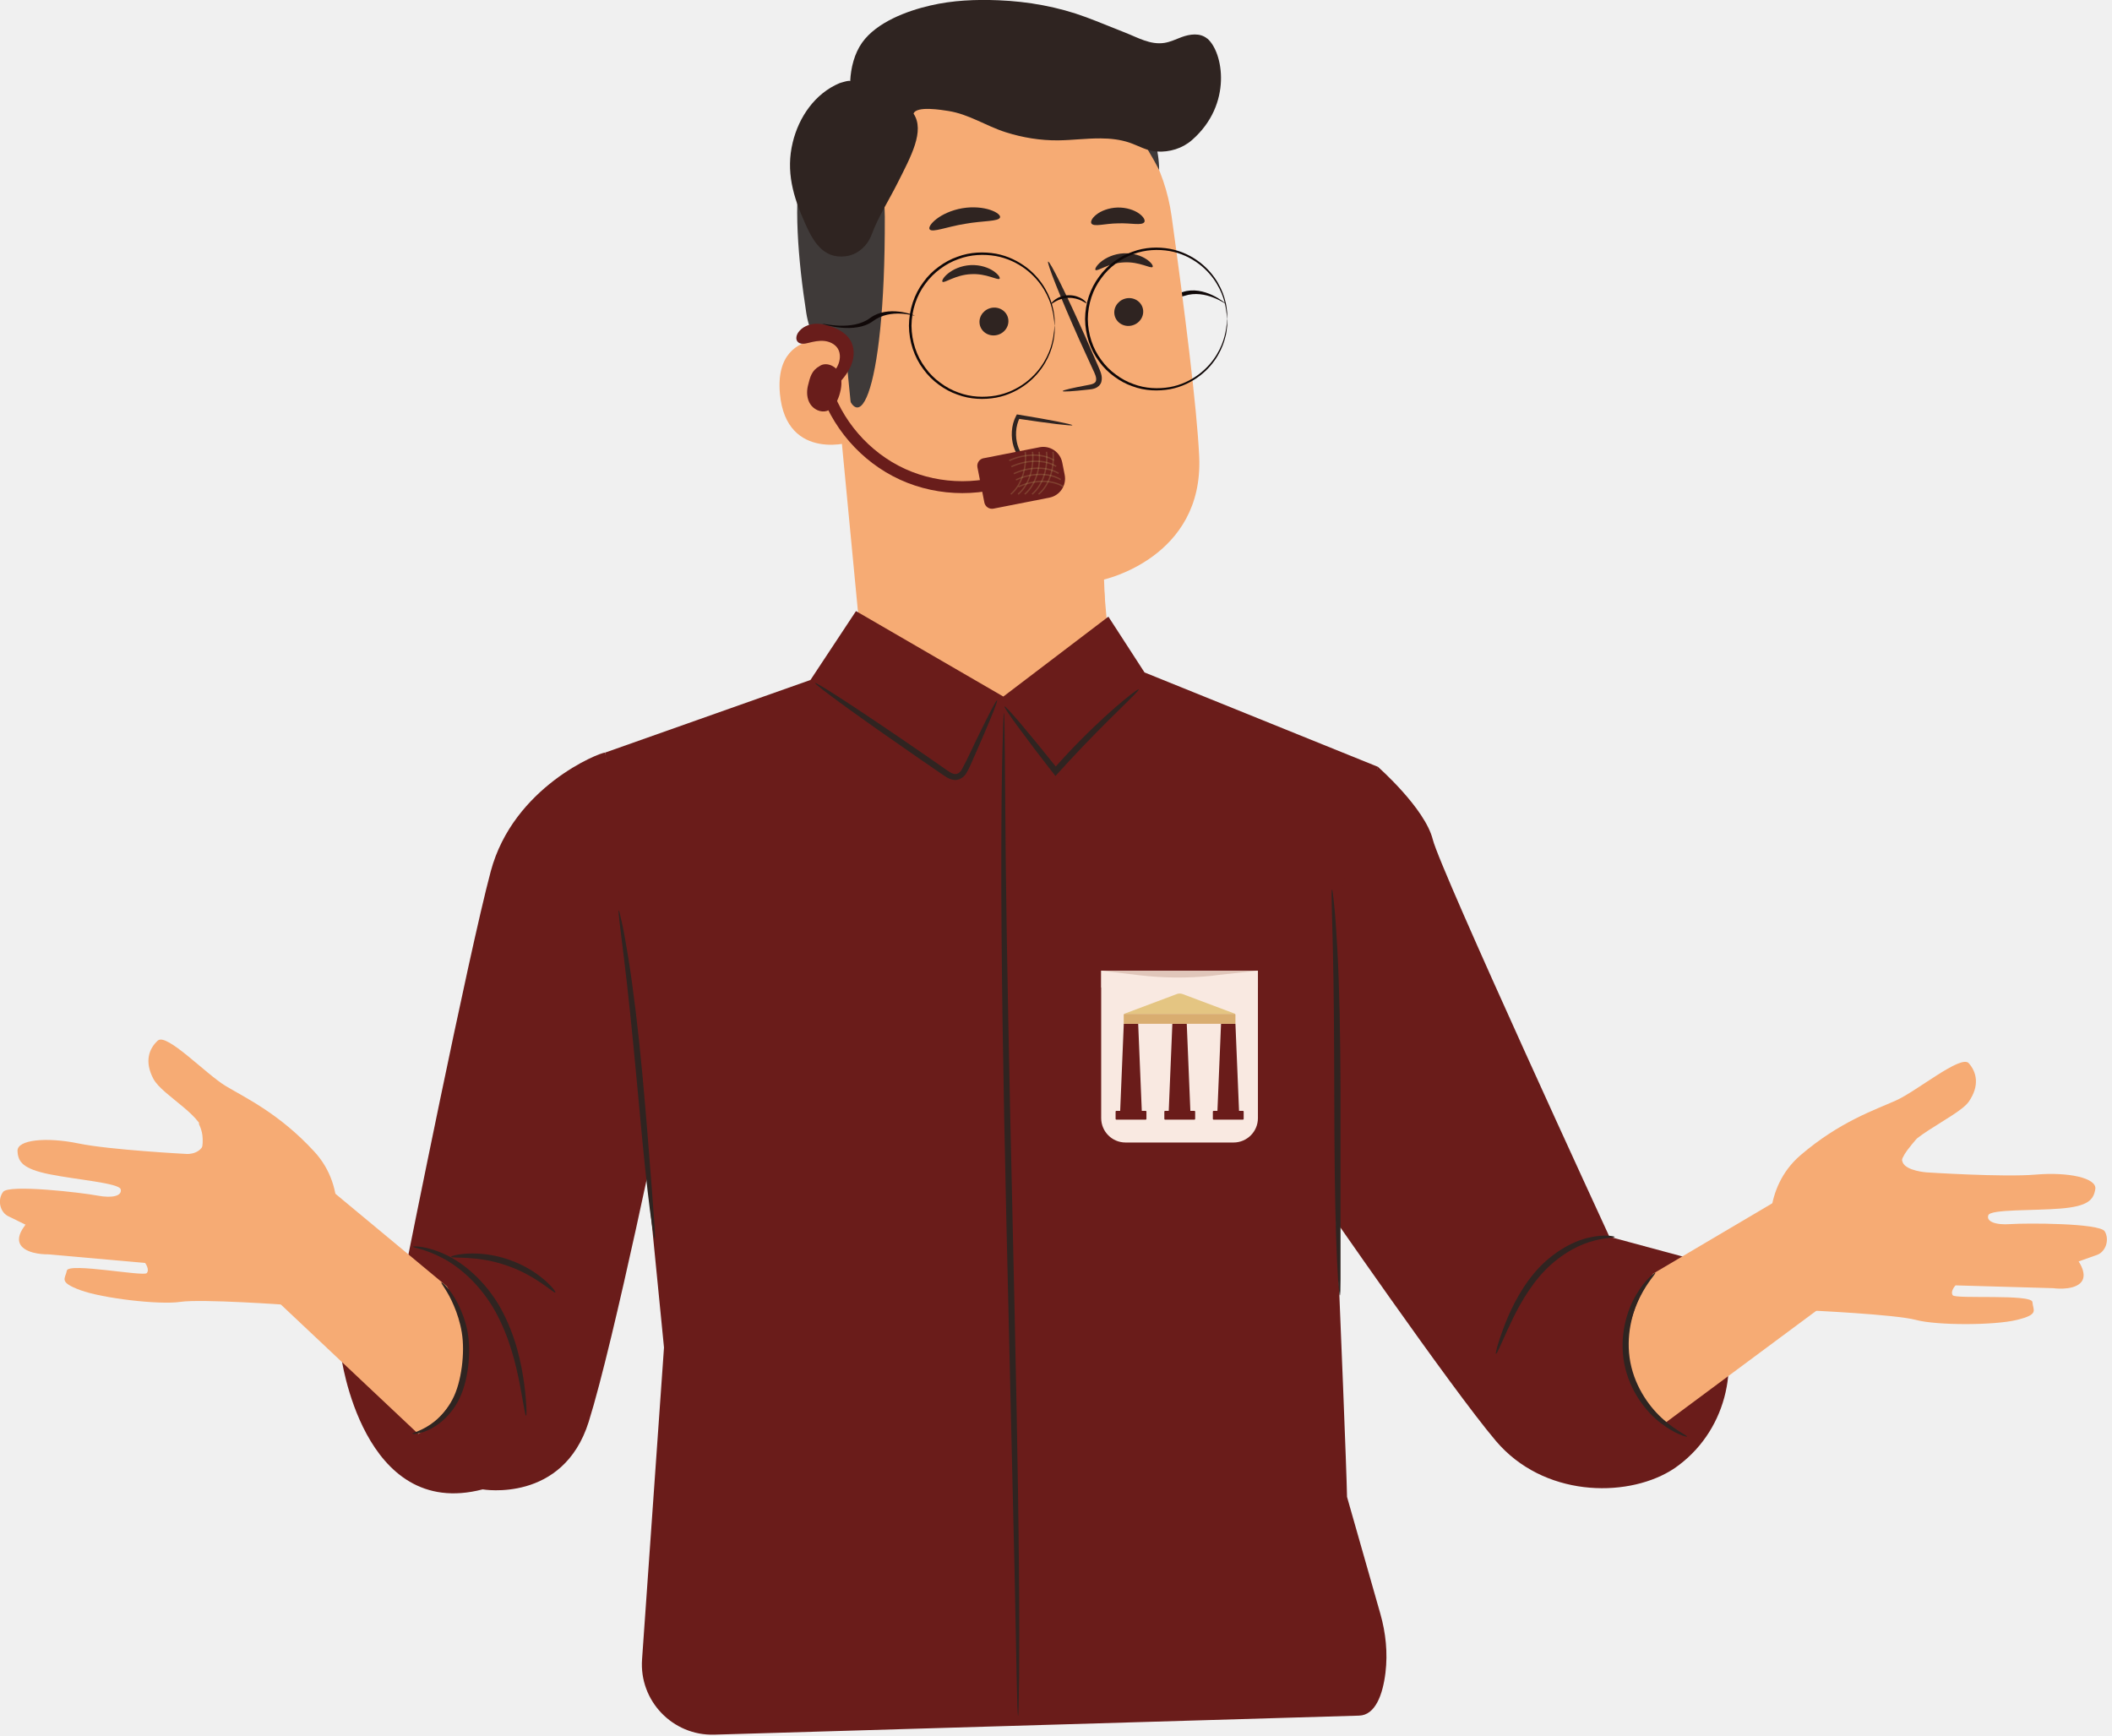
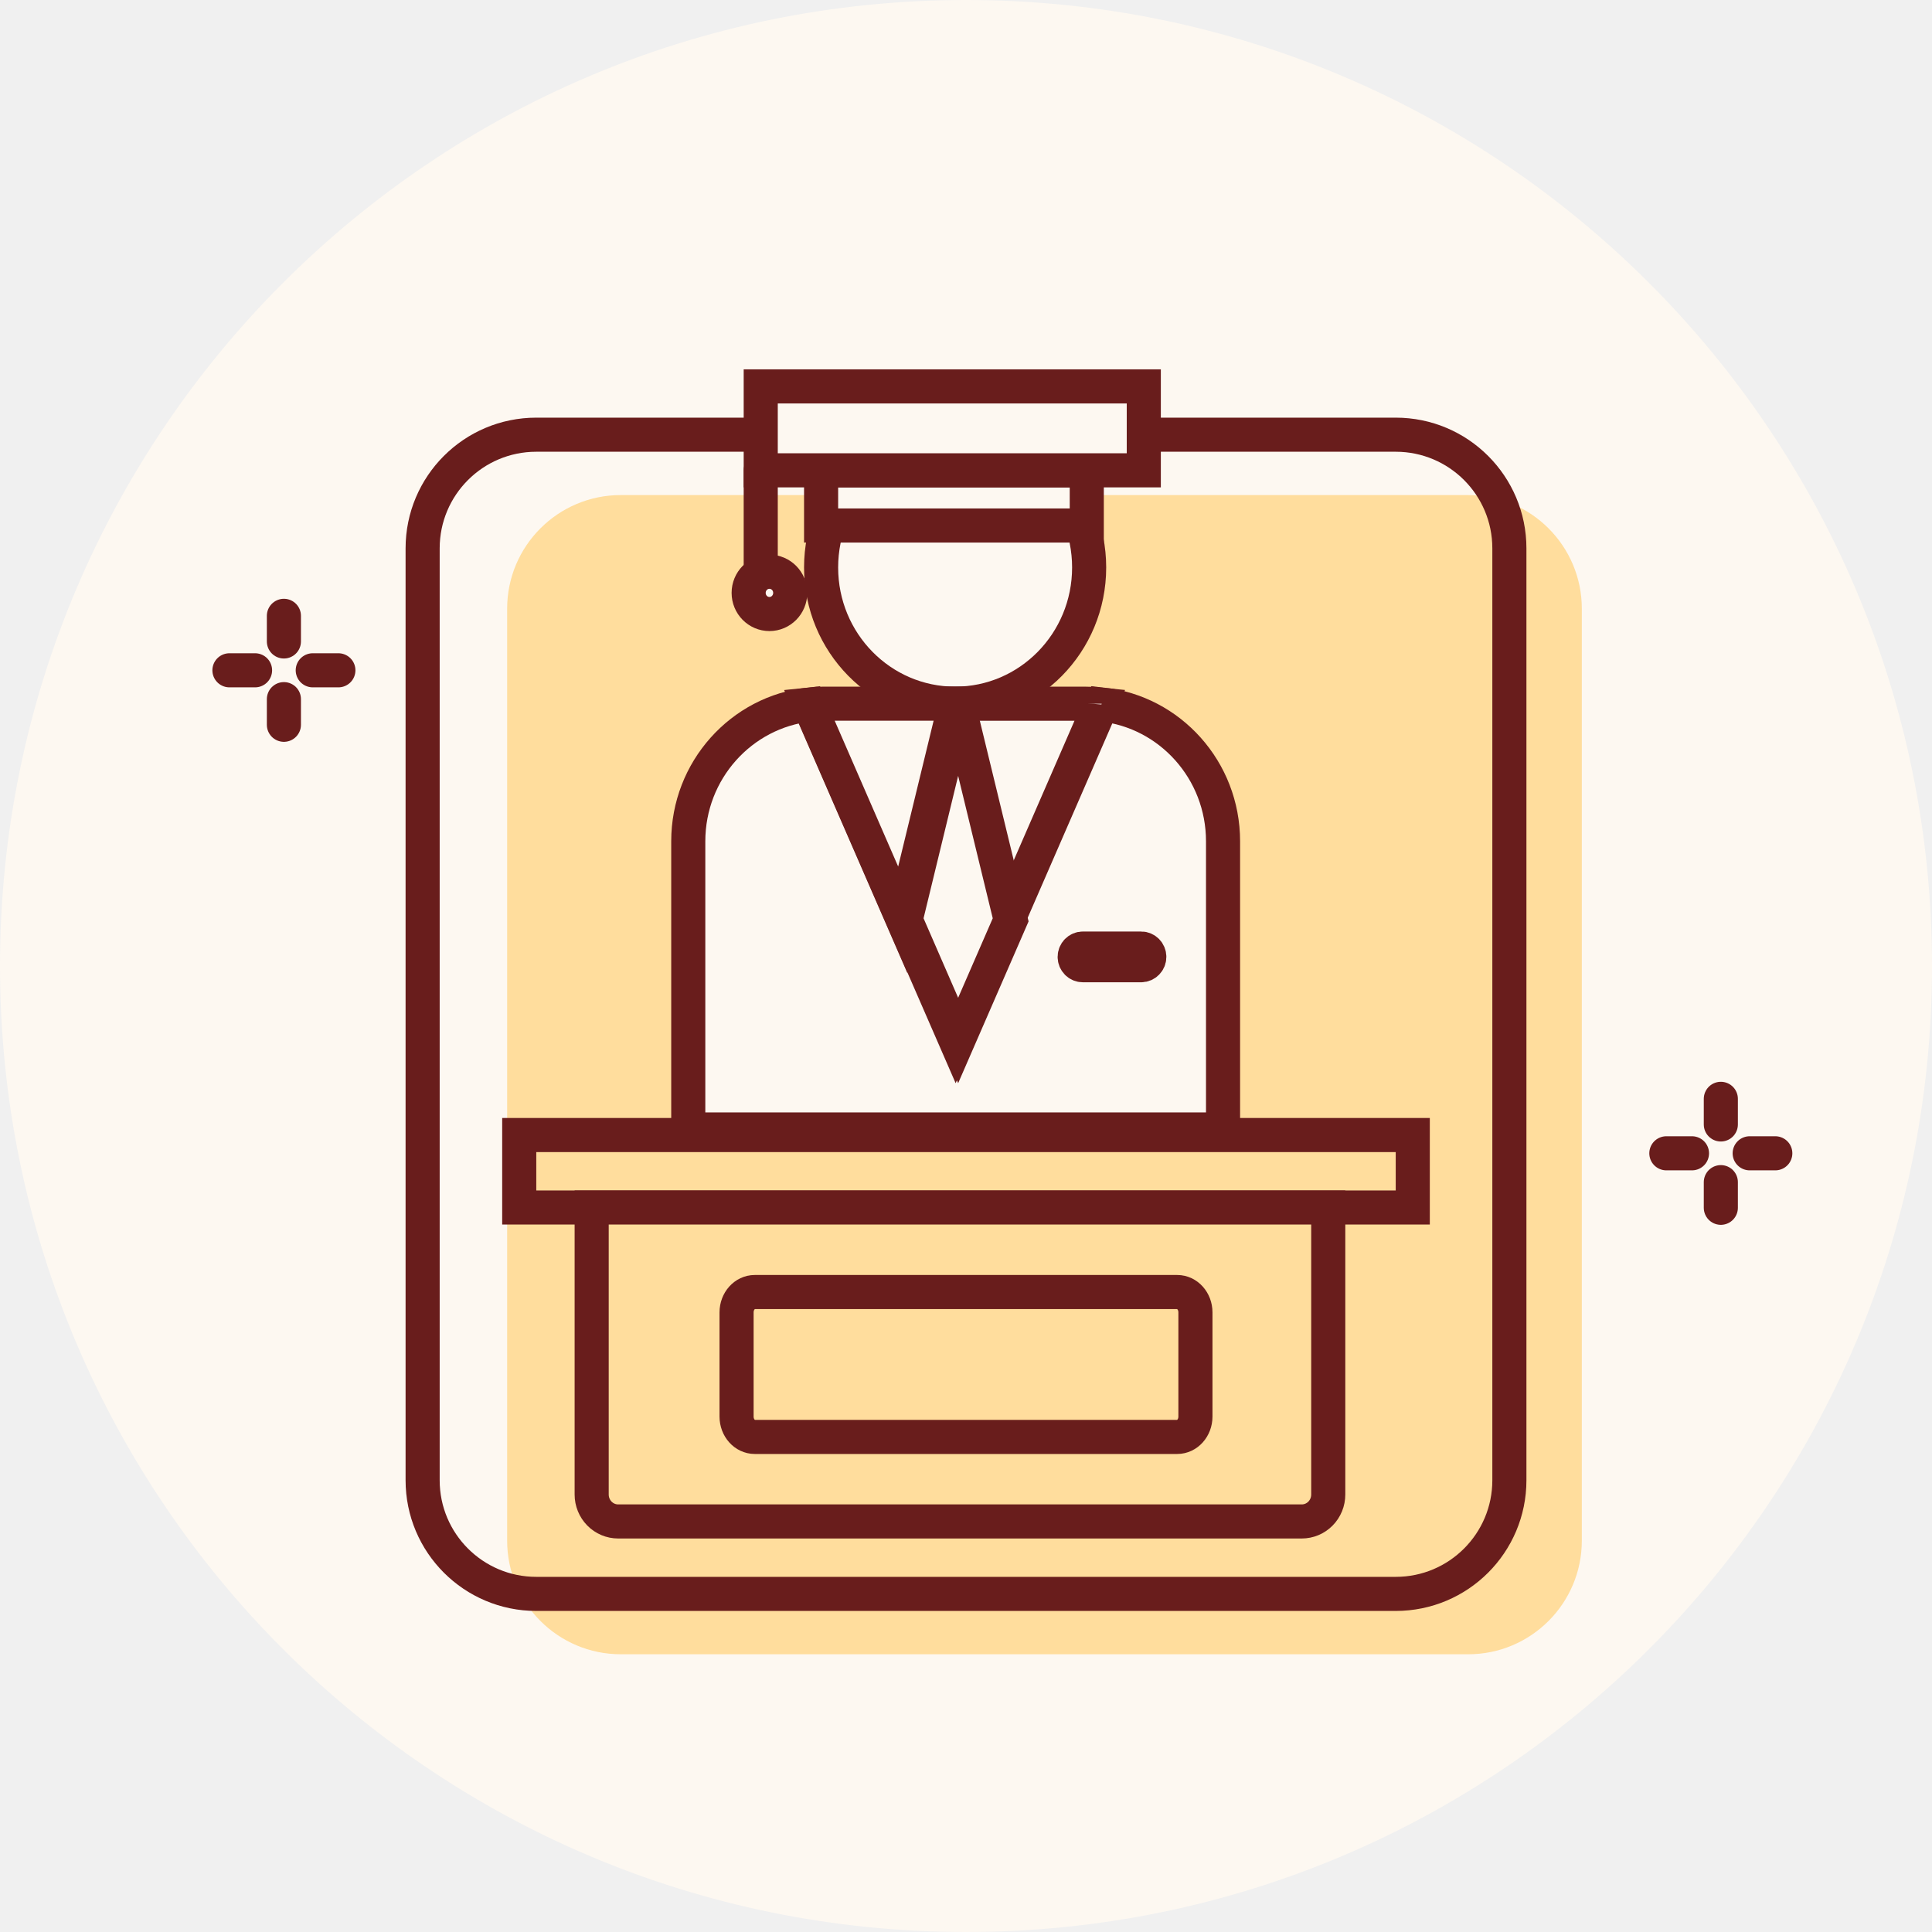
- <svg xmlns="http://www.w3.org/2000/svg" width="387" height="318" viewBox="0 0 387 318" fill="none">
-   <g clip-path="url(#clip0_548_520)">
-     <path d="M224.62 55.68C224.66 55.81 220.92 52.93 217.04 54.21C213.16 55.49 210 52.66 209.96 52.54C209.92 52.41 212.85 54.79 216.73 53.51C220.61 52.23 224.58 55.56 224.63 55.68H224.62Z" fill="#100808" />
-     <path d="M176.53 9.84L178.32 9.74C196.37 8.7 212.19 21.7 214.68 39.61C216.99 56.26 219.33 74.69 219.74 83.67C220.58 102.27 202.15 106.23 202.15 106.23L202.81 113.79C203.9 126.28 194.63 137.27 182.14 138.3C169.81 139.32 158.95 130.23 157.77 117.92L151.17 48.91C148.4 29.71 157.26 12.08 176.53 9.84Z" fill="#F6AB74" />
-     <path d="M202.3 106.19C202.3 106.19 190.47 107.59 177.53 100.46C177.53 100.46 184.03 113.51 202.48 110.77L202.3 106.19Z" fill="#F6AB74" />
-     <path d="M209.47 56.88C209.6 58.28 208.52 59.54 207.06 59.71C205.6 59.87 204.32 58.87 204.19 57.47C204.06 56.07 205.14 54.81 206.59 54.64C208.05 54.48 209.34 55.48 209.47 56.88Z" fill="#2F2421" />
-     <path d="M211.2 48.92C210.89 49.29 208.79 47.91 205.94 48.08C203.08 48.21 201.07 49.8 200.74 49.47C200.58 49.32 200.88 48.68 201.75 47.96C202.61 47.25 204.11 46.51 205.89 46.42C207.67 46.33 209.2 46.9 210.1 47.52C211.02 48.14 211.35 48.75 211.2 48.92Z" fill="#2F2421" />
-     <path d="M184.77 58.63C184.9 60.03 183.82 61.29 182.36 61.45C180.9 61.61 179.62 60.61 179.49 59.21C179.36 57.81 180.44 56.55 181.89 56.38C183.35 56.22 184.64 57.22 184.77 58.62V58.63Z" fill="#2F2421" />
-     <path d="M183.16 51.07C182.85 51.44 180.75 50.06 177.9 50.24C175.05 50.37 173.03 51.96 172.7 51.63C172.54 51.48 172.83 50.84 173.71 50.12C174.57 49.41 176.07 48.67 177.85 48.58C179.63 48.49 181.16 49.06 182.06 49.68C182.97 50.3 183.31 50.91 183.16 51.08V51.07Z" fill="#2F2421" />
-     <path d="M194.74 71.66C194.72 71.5 196.47 71.09 199.33 70.56C200.06 70.44 200.74 70.26 200.83 69.75C200.97 69.21 200.62 68.44 200.22 67.62C199.43 65.89 198.61 64.09 197.74 62.19C194.29 54.45 191.75 48.08 192.06 47.94C192.37 47.8 195.42 53.96 198.87 61.7C199.7 63.61 200.5 65.43 201.26 67.17C201.58 67.98 202.11 68.9 201.8 70.01C201.63 70.57 201.12 70.99 200.66 71.15C200.2 71.32 199.79 71.35 199.43 71.39C196.54 71.71 194.75 71.83 194.73 71.67L194.74 71.66Z" fill="#2F2421" />
-     <path d="M183.25 39.83C183.01 40.62 180.14 40.42 176.81 41.02C173.47 41.55 170.82 42.69 170.34 42.02C170.12 41.7 170.55 40.94 171.6 40.13C172.64 39.32 174.33 38.5 176.33 38.16C178.33 37.82 180.19 38.04 181.44 38.46C182.7 38.88 183.35 39.46 183.25 39.83Z" fill="#2F2421" />
-     <path d="M209.68 40.71C209.21 41.39 207.21 40.83 204.84 40.93C202.47 40.95 200.49 41.62 200 40.97C199.78 40.65 200.06 39.98 200.9 39.32C201.73 38.66 203.14 38.08 204.77 38.03C206.4 37.99 207.84 38.5 208.7 39.11C209.57 39.73 209.89 40.38 209.68 40.71Z" fill="#2F2421" />
-     <path d="M212.4 31.17C212.4 31.17 206.83 19.81 201.06 17.42C194.08 14.52 191.58 22.15 185 20.71C178.42 19.27 171.75 16.49 165.42 21.88C158.49 27.78 162.11 31.42 162.13 39.7C162.24 73.24 156.68 83.05 154.03 67.4C153.74 65.69 148.87 64.59 147.74 57.34C146.28 47.94 145.25 36.48 146.98 29.65C148.43 23.89 151.43 19.8 156.97 15.16C165.71 7.84 178.23 6.97 186.8 7.34C195.36 7.71 212.34 16.56 212.4 31.18V31.17Z" fill="#3F3A39" />
-     <path d="M155.19 66.82C154.91 63.96 152.31 61.83 149.46 62.27C146.01 62.8 142.27 64.99 142.91 72.14C144.05 84.82 156.55 81.07 156.54 80.7C156.54 80.45 155.71 72.12 155.19 66.82Z" fill="#F6AB74" />
-     <path d="M153.35 76.18C153.29 76.14 153.14 76.35 152.78 76.56C152.43 76.76 151.81 76.93 151.13 76.74C149.75 76.37 148.43 74.34 148.16 72.06C148.02 70.91 148.16 69.79 148.5 68.84C148.8 67.88 149.35 67.18 150.01 67C150.67 66.78 151.18 67.15 151.37 67.49C151.57 67.83 151.51 68.09 151.58 68.11C151.62 68.14 151.83 67.87 151.68 67.36C151.6 67.11 151.43 66.83 151.11 66.61C150.78 66.39 150.32 66.3 149.86 66.4C148.89 66.56 148.09 67.53 147.73 68.57C147.32 69.62 147.13 70.88 147.28 72.17C147.59 74.72 149.11 76.99 150.99 77.36C151.9 77.51 152.62 77.18 152.98 76.84C153.34 76.49 153.39 76.2 153.34 76.18H153.35Z" fill="#F6AB74" />
-     <path d="M221.22 7.08C219.88 5.96 218 6.25 216.49 6.81C215.46 7.2 214.45 7.69 213.36 7.86C210.8 8.26 208.48 6.88 206.18 5.98C203.78 5.04 201.4 4.04 198.98 3.14C193.89 1.25 188.41 0.27 182.98 0.05C178.79 -0.12 174.58 0.05 170.47 1.01C166.17 2 160.64 4.07 157.98 7.8C156.55 9.81 155.9 12.44 155.79 14.89C155.8 14.59 153.89 15.22 153.83 15.24C149.33 17.14 146.38 21.45 145.26 26.09C143.97 31.4 145.33 36.03 147.5 40.87C148.9 44 150.74 47.54 155.02 46.95C157.22 46.65 158.97 45.02 159.74 42.94C160.9 39.79 162.92 36.62 164.44 33.59C166.94 28.63 169.5 24 167.4 20.82C167.9 19.35 172.65 20.16 173.75 20.33C177.58 20.93 180.65 23.08 184.28 24.23C187.39 25.22 190.63 25.75 193.89 25.72C196.49 25.69 199.08 25.34 201.68 25.36C203.45 25.37 205.25 25.56 206.94 26.13C208.63 26.7 210.11 27.66 211.99 27.77C214.3 27.91 216.65 27.21 218.41 25.67C225.94 19.1 224.12 9.48 221.21 7.05L221.22 7.08Z" fill="#2F2421" />
-     <path d="M186.63 76.33C186.07 77.73 186.09 79.1 185.91 80.6C185.73 82.1 186.37 83.16 187.3 84.35C188.26 85.58 189.85 86.22 191.42 86.25C191.44 86.25 191.45 86.25 191.47 86.25C194.39 86.29 196.86 84.08 197.32 81.2L197.82 78.05C194.84 77.24 186.86 76.53 186.64 76.33H186.63Z" fill="#F6AB74" />
-     <path d="M194.45 85.34C194.43 85.28 194.08 85.36 193.43 85.45C192.79 85.54 191.85 85.65 190.75 85.47C189.65 85.3 188.39 84.72 187.48 83.56C186.57 82.44 186.09 80.79 186.19 79.1C186.24 78.17 186.49 77.28 186.87 76.52L186.48 76.72C189.34 77.15 191.83 77.49 193.62 77.71C195.41 77.92 196.48 78.01 196.5 77.92C196.51 77.83 195.46 77.58 193.7 77.23C191.93 76.88 189.45 76.45 186.6 75.98L186.33 75.94L186.2 76.18C185.74 77.04 185.47 78.04 185.41 79.07C185.3 80.94 185.84 82.77 186.92 84.04C187.98 85.31 189.46 85.92 190.66 86.03C191.88 86.15 192.85 85.94 193.48 85.76C194.12 85.58 194.45 85.4 194.43 85.36L194.45 85.34Z" fill="#2F2421" />
-     <path d="M153.77 68.3C153.12 67.02 151.34 66.26 150.17 67.09C148.72 67.9 148.45 69.05 148.05 70.66C147.77 71.8 147.84 73.07 148.48 74.06C149.12 75.04 150.4 75.65 151.52 75.3C152.71 74.93 153.38 73.68 153.77 72.5C154.21 71.13 154.42 69.58 153.77 68.3Z" fill="#691D1B" />
-     <path d="M176.35 90.36C172.43 90.36 168.5 89.54 164.92 87.9C157.77 84.63 152.18 78.17 149.98 70.62L152.08 70.01C154.11 76.96 159.24 82.9 165.83 85.92C172.41 88.93 180.27 88.93 186.85 85.92L187.76 87.91C184.18 89.54 180.26 90.36 176.34 90.36H176.35Z" fill="#691D1B" />
-     <path d="M180.243 83.97L190.477 81.957C192.4 81.578 194.267 82.831 194.646 84.754L195.092 87.021C195.47 88.944 194.217 90.811 192.294 91.189L182.05 93.205C181.275 93.357 180.523 92.853 180.371 92.078L179.105 85.641C178.952 84.866 179.457 84.115 180.232 83.962L180.243 83.97Z" fill="#691D1B" />
-     <path d="M153.53 70.41C154.58 69.32 155.55 68.1 156.07 66.66C156.58 65.23 156.58 63.55 155.77 62.27C155.07 61.15 153.87 60.45 152.65 59.97C151.58 59.55 150.44 59.26 149.29 59.34C148.14 59.43 146.99 59.93 146.31 60.86C145.94 61.37 145.74 62.12 146.14 62.6C146.59 63.15 147.46 63.01 148.15 62.83C149.1 62.59 150.07 62.38 151.04 62.48C152.01 62.58 152.99 63.04 153.51 63.86C154.1 64.81 153.97 66.08 153.47 67.08C152.97 68.08 152.14 68.88 151.33 69.65" fill="#691D1B" />
-     <path d="M110.91 137.9C109.81 137.9 94.07 144.19 89.93 159.65C85.79 175.11 74.47 231.72 74.47 231.72L62.48 248.33C62.48 248.33 66.36 278.68 88.44 272.92C88.44 272.92 103.17 275.49 107.87 260.55C112.56 245.61 121.67 201.06 121.67 201.06L110.91 137.9Z" fill="#6A1C1A" />
-     <path d="M156.85 111.98L148.51 124.6L110.91 137.9L121.67 246.93L117.65 304.07C117.11 311.67 123.25 318.08 130.87 317.87L249.04 314.38C252 314.3 253.38 310.56 253.87 306.52C254.31 302.9 253.93 299.22 252.93 295.71L246.7 273.85C247.62 287.45 243.55 192.72 243.39 189.27L252.5 140.52L209.72 123.22L203.1 113L183.85 127.64L156.85 111.98Z" fill="#6A1C1A" />
-     <path d="M252.49 140.52C252.49 140.52 261.1 148.08 262.54 153.83C263.98 159.59 294.91 226.63 294.91 226.63L310.28 230.78L314.38 239.29C319.24 249.38 316.6 261.67 307.68 268.44C307.12 268.87 306.57 269.24 306.03 269.56C297.72 274.5 282.8 274.3 274.1 264.04C265.86 254.32 241.75 219.36 241.75 219.36V176.59L252.49 140.52Z" fill="#6A1C1A" />
-     <path d="M302.9 233.4L325 220.35L335.65 233.4L333.45 239.72L304.96 260.87C304.96 260.87 299.62 256.95 298.35 249.41C297.02 241.48 302.9 233.4 302.9 233.4Z" fill="#F6AB74" />
-     <path d="M295.87 226.66C295.87 226.87 294 226.71 291.22 227.6C288.46 228.45 284.9 230.57 282.04 233.96C279.18 237.37 277.43 241.09 276.2 243.77C274.98 246.47 274.26 248.17 274.11 248.11C273.97 248.06 274.42 246.27 275.46 243.46C276.51 240.68 278.18 236.79 281.18 233.22C284.19 229.65 288.04 227.51 291.01 226.82C294 226.09 295.91 226.56 295.88 226.66H295.87Z" fill="#2F2421" />
-     <path d="M324.63 227.59C324.43 227.18 322.79 217.79 329.94 211.67C337.09 205.55 343.52 203.4 347.39 201.67C351.26 199.94 359.33 193.2 360.76 194.83C362.19 196.46 362.8 198.91 360.76 201.87C358.72 204.83 347.03 209.28 348.66 213.03C349.33 214.57 353.01 214.83 353.01 214.83C353.01 214.83 367.1 215.75 373.02 215.24C378.94 214.73 384.25 215.85 383.94 217.89C383.63 219.93 382.51 221.05 377.61 221.46C372.71 221.87 364.75 221.56 364.34 222.68C363.93 223.8 365.56 224.52 368.42 224.31C371.28 224.11 384.75 224.11 385.67 225.64C386.59 227.17 385.87 229.52 384.04 230.03L380.88 231.15C380.88 231.15 382.72 233.7 381.19 235.13C379.66 236.56 376.19 236.05 376.19 236.05L358.33 235.54C358.33 235.54 357.31 236.62 357.82 237.35C358.33 238.09 372.31 237.07 372.42 238.6C372.52 240.13 373.75 240.85 369.56 241.87C365.38 242.89 354.86 242.89 351.08 241.87C347.3 240.85 331.48 240.13 331.48 240.13L324.64 227.57L324.63 227.59Z" fill="#F6AB74" />
-     <path d="M81.9 235.73L61.24 218.57L49.37 231.91L50.82 238.44L76.65 262.77C76.65 262.77 82.24 260.07 84.77 252.86C87.34 245.54 81.9 235.73 81.9 235.73Z" fill="#F6AB74" />
-     <path d="M60.99 227.43C61.24 227.05 63.96 217.91 57.57 211C51.19 204.08 45.05 201.21 41.4 199.03C37.75 196.85 30.53 189.22 28.92 190.68C27.31 192.14 26.42 194.5 28.1 197.68C29.78 200.86 37.82 204.58 37.53 208.66C37.32 211.61 34.29 211.46 34.29 211.46C34.29 211.46 20.19 210.73 14.37 209.53C8.55 208.33 3.15 208.83 3.21 210.89C3.28 212.95 4.26 214.2 9.08 215.18C13.9 216.16 21.84 216.78 22.12 217.94C22.39 219.1 20.69 219.62 17.87 219.09C15.06 218.55 1.67 216.98 0.58 218.4C-0.51 219.81 -0.07 222.23 1.69 222.95L4.7 224.43C4.7 224.43 2.58 226.75 3.93 228.35C5.28 229.95 8.79 229.85 8.79 229.85L26.59 231.43C26.59 231.43 27.48 232.62 26.89 233.29C26.3 233.96 12.53 231.32 12.25 232.83C11.97 234.34 10.67 234.91 14.71 236.41C18.75 237.91 29.19 239.14 33.06 238.56C36.93 237.99 52.73 239.12 52.73 239.12L60.99 227.45V227.43Z" fill="#F6AB74" />
-     <path d="M208.65 126.34C208.76 126.46 207.29 127.89 204.94 130.2C202.59 132.51 199.36 135.72 195.95 139.41C195.23 140.2 194.53 140.96 193.85 141.7L193.4 142.2L192.99 141.68C190.34 138.29 188.06 135.27 186.46 133.08C184.86 130.89 183.95 129.53 184.06 129.44C184.17 129.35 185.28 130.56 187.04 132.62C188.79 134.69 191.19 137.62 193.87 140.98L193.01 140.95C193.69 140.2 194.39 139.42 195.11 138.63C198.55 134.92 201.89 131.77 204.39 129.6C206.9 127.43 208.55 126.21 208.65 126.33V126.34Z" fill="#2F2421" />
-     <path d="M113.36 166.81C113.44 166.8 113.65 167.62 113.97 169.12C114.3 170.62 114.69 172.8 115.13 175.51C116 180.92 116.93 188.45 117.7 196.77C118.47 205.1 119.03 212.64 119.46 218.1C119.64 220.63 119.8 222.79 119.93 224.57C120.03 226.1 120.04 226.95 119.96 226.96C119.88 226.96 119.72 226.14 119.49 224.62C119.26 223.1 118.97 220.9 118.66 218.18C118.03 212.74 117.34 205.2 116.57 196.88C115.8 188.57 115.01 181.05 114.34 175.63C114.03 173.11 113.76 170.97 113.55 169.2C113.37 167.68 113.3 166.83 113.38 166.82L113.36 166.81Z" fill="#2F2421" />
-     <path d="M244.08 163.01C244.16 163.01 244.3 164.04 244.48 165.91C244.67 167.79 244.87 170.51 245.05 173.87C245.42 180.6 245.62 189.9 245.64 200.18C245.64 210.33 245.64 219.52 245.64 226.48C245.64 229.67 245.64 232.34 245.64 234.45C245.64 236.33 245.59 237.37 245.51 237.38C245.43 237.38 245.32 236.35 245.19 234.47C245.06 232.59 244.93 229.87 244.82 226.5C244.59 219.77 244.51 210.46 244.49 200.19C244.47 189.92 244.4 180.63 244.23 173.91C244.15 170.72 244.08 168.05 244.03 165.95C243.98 164.07 243.99 163.02 244.07 163.02L244.08 163.01Z" fill="#2F2421" />
-     <path d="M96.39 259.42C96.22 259.44 95.92 257.2 95.24 253.63C94.54 250.09 93.42 245.15 90.78 240.35C88.13 235.56 84.28 232.19 81.12 230.55C77.95 228.86 75.65 228.65 75.69 228.44C75.69 228.37 76.27 228.36 77.3 228.51C78.32 228.66 79.79 229.05 81.48 229.83C84.87 231.35 89.02 234.8 91.78 239.8C94.52 244.8 95.54 249.89 96.04 253.5C96.52 257.14 96.54 259.41 96.4 259.42H96.39Z" fill="#2F2421" />
-     <path d="M101.76 236.84C101.53 237.11 98.19 233.68 92.79 231.88C87.41 229.99 82.68 230.66 82.66 230.31C82.54 230.05 87.46 228.82 93.16 230.8C98.88 232.72 102.02 236.71 101.76 236.83V236.84Z" fill="#2F2421" />
-     <path d="M186.54 314.48C186.54 314.48 186.46 313.84 186.42 312.61C186.39 311.28 186.35 309.5 186.29 307.25C186.2 302.49 186.06 295.79 185.9 287.56C185.51 270.83 184.97 247.91 184.38 222.58C183.8 197.2 183.45 174.21 183.48 157.57C183.48 149.25 183.56 142.52 183.67 137.87C183.74 135.63 183.79 133.84 183.83 132.51C183.88 131.29 183.92 130.64 183.96 130.64C184 130.64 184.03 131.28 184.06 132.51C184.07 133.84 184.09 135.62 184.12 137.87C184.16 142.63 184.22 149.33 184.29 157.57C184.47 174.2 184.94 197.18 185.52 222.56C186.1 247.93 186.58 270.91 186.71 287.55C186.79 295.87 186.78 302.6 186.74 307.25C186.7 309.5 186.67 311.28 186.65 312.61C186.62 313.83 186.58 314.48 186.54 314.48Z" fill="#2F2421" />
-     <path d="M80.89 235.02C80.98 234.9 82.52 236.15 83.91 238.91C84.6 240.28 85.28 242 85.67 244.01C86.05 246.04 86.06 248.3 85.76 250.63C85.44 252.95 84.85 255.16 83.82 256.98C82.8 258.79 81.47 260.15 80.2 261.05C77.61 262.87 75.54 262.83 75.56 262.72C75.5 262.52 77.43 262.26 79.71 260.4C80.83 259.48 82 258.16 82.89 256.47C83.78 254.79 84.32 252.69 84.62 250.47C84.91 248.25 84.93 246.08 84.62 244.19C84.31 242.28 83.74 240.6 83.16 239.25C82.01 236.51 80.75 235.13 80.87 235.02H80.89Z" fill="#2F2421" />
-     <path d="M309.1 263.24C309.07 263.31 308.57 263.19 307.72 262.83C306.87 262.47 305.68 261.82 304.36 260.81C301.73 258.82 298.62 254.99 297.63 249.89C296.66 244.78 298.12 240.07 299.82 237.25C300.67 235.81 301.53 234.77 302.19 234.12C302.85 233.47 303.27 233.17 303.32 233.22C303.47 233.36 301.98 234.77 300.53 237.63C299.08 240.44 297.84 244.9 298.75 249.67C299.68 254.44 302.49 258.12 304.88 260.18C307.29 262.29 309.2 263.05 309.11 263.24H309.1Z" fill="#2F2421" />
-     <path d="M351.51 208.13C351.64 208.26 350.68 209.19 349.46 210.81C348.86 211.63 348.29 212.66 348.05 213.95C347.78 215.24 347.8 216.75 347.58 218.39C347.14 221.79 345.06 224.33 343.32 225.58C341.54 226.86 340.16 227.06 340.13 226.94C340.06 226.76 341.29 226.29 342.81 224.95C344.3 223.62 346.06 221.28 346.45 218.23C346.66 216.71 346.67 215.14 347.02 213.72C347.35 212.28 348.11 211.11 348.83 210.31C350.31 208.72 351.43 208.05 351.51 208.14V208.13Z" fill="#F6AB74" />
-     <path d="M29.34 225.7C29.34 226.01 23.77 226.3 16.91 225.97C10.04 225.65 4.53 224.83 4.56 224.52C4.59 224.2 10.13 224.51 16.96 224.83C23.79 225.16 29.33 225.38 29.34 225.7Z" fill="#F6AB74" />
-     <path d="M41.99 224.76C41.96 224.88 40.66 224.66 39.09 223.33C37.55 222.05 35.83 219.44 35.95 216.2C36.02 214.61 36.44 213.22 36.72 211.99C37.02 210.76 37.18 209.67 37.14 208.74C37.1 206.87 36.3 205.91 36.45 205.8C36.52 205.67 37.67 206.57 37.95 208.67C38.1 209.69 38.01 210.93 37.75 212.21C37.51 213.49 37.15 214.85 37.09 216.25C36.98 219.05 38.38 221.44 39.65 222.75C40.94 224.11 42.07 224.59 41.99 224.77V224.76Z" fill="#F6AB74" />
-     <path d="M354.69 228.7C354.72 228.39 360.65 228.62 367.94 229.23C375.23 229.84 381.12 230.58 381.09 230.9C381.06 231.21 375.13 230.98 367.84 230.37C360.55 229.76 354.66 229.02 354.69 228.7Z" fill="#F6AB74" />
-     <path d="M182.7 128.36C182.84 128.43 181.87 130.89 180.18 134.83C179.74 135.84 179.27 136.91 178.78 138.04C178.22 139.21 177.85 140.39 177.02 141.76C176.62 142.42 175.67 143.1 174.67 142.9C173.72 142.73 173.08 142.17 172.46 141.77C171.18 140.9 169.87 139.99 168.53 139.07C163.15 135.36 158.31 131.95 154.84 129.43C151.37 126.91 149.27 125.29 149.36 125.16C149.45 125.03 151.71 126.42 155.3 128.76C158.88 131.11 163.79 134.41 169.17 138.12C170.51 139.05 171.82 139.96 173.09 140.84C173.73 141.29 174.31 141.73 174.85 141.82C175.36 141.92 175.81 141.65 176.17 141.14C177.44 138.83 178.49 136.35 179.44 134.48C181.32 130.63 182.55 128.28 182.69 128.34L182.7 128.36Z" fill="#2F2421" />
-     <path d="M193.26 59.72C193.19 59.72 193.26 58.54 192.76 56.51C192.25 54.52 190.93 51.6 187.93 49.33C186.45 48.22 184.58 47.29 182.43 46.91C180.29 46.55 177.88 46.62 175.59 47.49C174.44 47.89 173.32 48.5 172.3 49.26C171.27 50.01 170.33 50.94 169.55 52.02C167.95 54.15 167.05 56.88 167.02 59.7C167.05 62.52 167.95 65.26 169.55 67.38C170.32 68.46 171.26 69.39 172.3 70.14C173.32 70.91 174.44 71.51 175.59 71.92C177.88 72.79 180.29 72.86 182.43 72.5C184.58 72.12 186.45 71.19 187.93 70.08C190.92 67.82 192.25 64.89 192.75 62.9C193.26 60.87 193.18 59.69 193.25 59.69C193.25 59.69 193.26 59.76 193.26 59.9C193.26 60.07 193.26 60.28 193.26 60.53C193.26 60.81 193.25 61.15 193.18 61.55C193.13 61.95 193.08 62.42 192.93 62.93C192.71 63.97 192.25 65.2 191.5 66.5C190.74 67.8 189.64 69.17 188.13 70.33C186.62 71.48 184.71 72.47 182.5 72.87C180.3 73.26 177.81 73.2 175.44 72.31C174.24 71.9 173.09 71.28 172.03 70.49C170.96 69.72 169.98 68.75 169.18 67.64C167.52 65.44 166.58 62.6 166.55 59.68C166.58 56.76 167.52 53.92 169.18 51.72C169.98 50.6 170.96 49.64 172.03 48.87C173.09 48.08 174.25 47.46 175.44 47.05C177.82 46.16 180.3 46.1 182.5 46.49C184.71 46.9 186.62 47.88 188.13 49.03C189.64 50.19 190.74 51.56 191.5 52.86C192.25 54.17 192.72 55.4 192.93 56.43C193.07 56.94 193.12 57.41 193.18 57.81C193.25 58.21 193.26 58.56 193.26 58.83C193.26 59.08 193.26 59.29 193.26 59.46C193.26 59.6 193.26 59.67 193.25 59.67L193.26 59.72Z" fill="#100808" />
-     <path d="M224.87 58.48C224.8 58.48 224.87 57.33 224.38 55.35C223.88 53.41 222.59 50.56 219.68 48.36C218.24 47.28 216.42 46.37 214.32 46C212.24 45.65 209.89 45.72 207.66 46.57C206.54 46.96 205.45 47.55 204.46 48.3C203.45 49.03 202.54 49.94 201.79 50.99C200.23 53.06 199.36 55.73 199.33 58.47C199.35 61.22 200.23 63.88 201.79 65.95C202.54 67 203.46 67.91 204.47 68.64C205.47 69.39 206.55 69.98 207.67 70.37C209.9 71.22 212.25 71.29 214.33 70.94C216.43 70.57 218.24 69.66 219.69 68.58C222.6 66.38 223.9 63.53 224.39 61.59C224.89 59.61 224.81 58.46 224.88 58.46C224.9 58.46 224.9 58.74 224.88 59.28C224.88 59.55 224.87 59.89 224.8 60.28C224.75 60.67 224.7 61.13 224.56 61.63C224.11 63.61 222.85 66.55 219.88 68.84C218.41 69.96 216.55 70.92 214.39 71.32C212.25 71.7 209.82 71.65 207.5 70.78C206.33 70.38 205.21 69.77 204.17 69C203.12 68.25 202.17 67.31 201.39 66.22C199.77 64.07 198.85 61.31 198.83 58.46C198.85 55.61 199.77 52.85 201.39 50.7C202.17 49.61 203.12 48.67 204.17 47.92C205.2 47.15 206.33 46.54 207.5 46.14C209.82 45.27 212.24 45.21 214.38 45.6C216.54 46 218.4 46.95 219.87 48.08C222.83 50.38 224.1 53.32 224.55 55.29C224.69 55.79 224.74 56.24 224.79 56.64C224.86 57.03 224.87 57.37 224.87 57.64C224.88 58.18 224.87 58.46 224.87 58.46V58.48Z" fill="#100808" />
-     <path d="M199.08 55.56C199.03 55.61 198.72 55.36 198.16 55.09C197.6 54.82 196.77 54.56 195.84 54.58C194.9 54.59 194.08 54.88 193.54 55.17C192.99 55.46 192.7 55.73 192.64 55.68C192.6 55.64 192.81 55.27 193.36 54.88C193.9 54.49 194.79 54.11 195.83 54.1C196.87 54.08 197.77 54.43 198.33 54.79C198.89 55.16 199.12 55.52 199.08 55.56Z" fill="#100808" />
-     <path d="M167.6 57.84C167.68 57.95 163.22 56.41 159.95 58.85C156.68 61.29 150.75 59.43 150.68 59.32C150.6 59.21 156.16 60.73 159.43 58.28C162.7 55.84 167.53 57.73 167.61 57.84H167.6Z" fill="#100808" />
-     <g opacity="0.2">
-       <path d="M187.86 82.79C188.15 85.44 187.36 88.79 185.22 90.56" stroke="#D8CD7F" stroke-width="0.25" stroke-miterlimit="10" />
-       <path d="M189.2 82.79C189.49 85.44 188.7 88.79 186.56 90.56" stroke="#D8CD7F" stroke-width="0.25" stroke-miterlimit="10" />
-       <path d="M190.41 82.79C190.7 85.44 189.91 88.79 187.77 90.56" stroke="#D8CD7F" stroke-width="0.25" stroke-miterlimit="10" />
-       <path d="M191.76 82.79C192.05 85.44 191.26 88.79 189.12 90.56" stroke="#D8CD7F" stroke-width="0.25" stroke-miterlimit="10" />
-       <path d="M192.95 82.79C193.24 85.44 192.45 88.79 190.31 90.56" stroke="#D8CD7F" stroke-width="0.25" stroke-miterlimit="10" />
-     </g>
-     <path d="M230.5 177.87H201.79V180.96H230.5V177.87Z" fill="#E0C6BA" />
-     <g opacity="0.2">
-       <path d="M186.61 89.21C189.02 88.07 192.44 87.71 194.82 89.15" stroke="#D8CD7F" stroke-width="0.25" stroke-miterlimit="10" />
-       <path d="M186.16 87.94C188.57 86.8 191.99 86.44 194.37 87.88" stroke="#D8CD7F" stroke-width="0.25" stroke-miterlimit="10" />
-       <path d="M185.77 86.8C188.18 85.66 191.6 85.3 193.98 86.74" stroke="#D8CD7F" stroke-width="0.25" stroke-miterlimit="10" />
-       <path d="M185.32 85.52C187.73 84.38 191.15 84.02 193.53 85.46" stroke="#D8CD7F" stroke-width="0.25" stroke-miterlimit="10" />
-       <path d="M184.93 84.4C187.34 83.26 190.76 82.9 193.14 84.34" stroke="#D8CD7F" stroke-width="0.25" stroke-miterlimit="10" />
-     </g>
-     <path d="M230.5 177.87V204.89C230.5 207.36 228.5 209.36 226.03 209.36H206.25C203.78 209.36 201.78 207.36 201.78 204.89V177.87L208.72 178.7C213.16 179.23 217.64 179.27 222.08 178.81C222.45 178.77 222.83 178.72 223.2 178.66L230.5 177.87Z" fill="#F9E9E1" />
-     <path d="M226.26 185.79C226.26 185.79 226.29 185.76 226.26 185.75L216.68 182.15C216.35 182.03 215.98 182.03 215.65 182.15L206.07 185.75C206.07 185.75 206.05 185.79 206.07 185.79H226.24H226.26Z" fill="#E4C582" />
-     <path d="M226.38 187.61V185.93C226.38 185.86 226.32 185.79 226.24 185.79H206.06C205.98 185.79 205.91 185.86 205.91 185.94V187.61H226.37H226.38Z" fill="#D9AD70" />
-     <path d="M209.93 203.56H209.22L208.56 187.62H205.92L205.26 203.56H204.55C204.48 203.56 204.42 203.62 204.42 203.69V205.04C204.42 205.11 204.48 205.17 204.55 205.17H209.94C210.01 205.17 210.07 205.11 210.07 205.04V203.69C210.07 203.62 210.01 203.56 209.94 203.56H209.93Z" fill="#6A1C1A" />
-     <path d="M218.87 203.56H218.12L217.46 187.62H214.82L214.16 203.56H213.48C213.41 203.56 213.35 203.62 213.35 203.69V205.04C213.35 205.11 213.41 205.17 213.48 205.17H218.87C218.94 205.17 219 205.11 219 205.04V203.69C219 203.62 218.94 203.56 218.87 203.56Z" fill="#6A1C1A" />
-     <path d="M227.75 203.56H227.04L226.38 187.62H223.74L223.08 203.56H222.37C222.3 203.56 222.24 203.62 222.24 203.69V205.04C222.24 205.11 222.3 205.17 222.37 205.17H227.76C227.83 205.17 227.89 205.11 227.89 205.04V203.69C227.89 203.62 227.83 203.56 227.76 203.56H227.75Z" fill="#6A1C1A" />
-   </g>
-   <defs>
-     <clipPath id="clip0_548_520">
-       <rect width="386.07" height="317.87" fill="white" />
-     </clipPath>
-   </defs>
+ <svg xmlns="http://www.w3.org/2000/svg" width="170" height="170" viewBox="0 0 170 170" fill="none">
+   <circle cx="85" cy="85" r="85" fill="#FDF8F1" />
+   <rect x="44.625" y="43.562" width="94.562" height="102" rx="10" fill="#FFDD9D" />
+   <rect x="37.188" y="38.25" width="95.625" height="102" rx="10" stroke="#691D1C" stroke-width="3" />
+   <path d="M124.312 99.875H45.688V106.25H124.312V99.875Z" fill="#FFDD9D" stroke="#691D1C" stroke-width="3" stroke-linecap="round" />
+   <path d="M114.545 133.875H54.391C53.773 133.875 53.181 133.625 52.744 133.181C52.308 132.737 52.062 132.135 52.062 131.507V106.25H116.875V131.507C116.875 131.818 116.815 132.126 116.698 132.413C116.58 132.701 116.409 132.962 116.192 133.182C115.976 133.402 115.719 133.576 115.436 133.695C115.154 133.814 114.851 133.875 114.545 133.875Z" fill="#FFDD9D" stroke="#691D1C" stroke-width="3" stroke-linecap="round" />
+   <path d="M103.586 113.688H66.414C65.529 113.688 64.812 114.489 64.812 115.477V124.648C64.812 125.636 65.529 126.438 66.414 126.438H103.586C104.471 126.438 105.188 125.636 105.188 124.648V115.477C105.188 114.489 104.471 113.688 103.586 113.688Z" fill="#FFDD9D" stroke="#691D1C" stroke-width="3" stroke-linecap="round" />
+   <path d="M84.043 61.919C90.556 61.919 95.836 56.552 95.836 49.932C95.836 43.312 90.556 37.945 84.043 37.945C77.53 37.945 72.25 43.312 72.25 49.932C72.25 56.552 77.53 61.919 84.043 61.919Z" fill="#FDF8F1" stroke="#691D1C" stroke-width="3" stroke-linecap="round" />
+   <path d="M71.188 61.919H72.504C72.074 61.919 71.645 61.942 71.218 61.988L71.188 61.919Z" fill="#FDF8F1" />
+   <path d="M107.618 74.026V99.382H60.562V74.026C60.562 67.785 65.228 62.644 71.218 61.993L79.467 80.943L84.089 91.557L88.713 80.938L96.962 61.988C102.949 62.635 107.618 67.777 107.618 74.026Z" fill="#FDF8F1" stroke="#691D1C" stroke-width="3" stroke-linecap="round" />
+   <path d="M84.058 61.919L79.436 80.936L71.188 61.988C71.615 61.942 72.044 61.919 72.474 61.919H84.058Z" fill="#FDF8F1" stroke="#691D1C" stroke-width="3" stroke-linecap="round" />
+   <path d="M96.805 61.988L88.558 80.938L83.938 61.921H95.521C95.95 61.92 96.378 61.943 96.805 61.988Z" fill="#FDF8F1" stroke="#691D1C" stroke-width="3" stroke-linecap="round" />
+   <path d="M88.93 80.938L84.309 91.554L79.688 80.938L84.309 61.919L88.93 80.938Z" fill="#FDF8F1" stroke="#691D1C" stroke-width="3" stroke-linecap="round" />
+   <path d="M96.942 61.919L96.911 61.988C96.484 61.942 96.055 61.919 95.625 61.919H96.942Z" fill="#FDF8F1" />
+   <path d="M95.627 41.384H72.25V46.239H95.627V41.384Z" fill="#FDF8F1" stroke="#691D1C" stroke-width="3" stroke-linecap="round" />
+   <path d="M100.644 34H66.938V41.384H100.644V34Z" fill="#FDF8F1" stroke="#691D1C" stroke-width="3" stroke-linecap="round" />
+   <path d="M67.704 54.029C68.714 54.029 69.533 53.196 69.533 52.169C69.533 51.143 68.714 50.31 67.704 50.31C66.694 50.31 65.875 51.143 65.875 52.169C65.875 53.196 66.694 54.029 67.704 54.029Z" fill="#FDF8F1" stroke="#691D1C" stroke-width="3" stroke-linecap="round" />
+   <path d="M66.938 41.384V50.311" stroke="#691D1C" stroke-width="3" stroke-linecap="round" />
+   <path d="M100.409 83.465H95.284C94.885 83.465 94.562 83.793 94.562 84.198V84.199C94.562 84.604 94.885 84.932 95.284 84.932H100.409C100.808 84.932 101.13 84.604 101.13 84.199V84.198C101.13 83.793 100.808 83.465 100.409 83.465Z" fill="#FDF8F1" stroke="#691D1C" stroke-width="3" stroke-linecap="round" />
+   <path d="M151.419 96.688V98.943" stroke="#691D1C" stroke-width="3" stroke-linecap="round" />
+   <path d="M151.419 104.019V106.275" stroke="#691D1C" stroke-width="3" stroke-linecap="round" />
+   <path d="M146.625 101.481H148.881" stroke="#691D1C" stroke-width="3" stroke-linecap="round" />
+   <path d="M153.957 101.481H156.212" stroke="#691D1C" stroke-width="3" stroke-linecap="round" />
+   <path d="M24.981 54.188V56.443" stroke="#691D1C" stroke-width="3" stroke-linecap="round" />
+   <path d="M24.981 61.519V63.775" stroke="#691D1C" stroke-width="3" stroke-linecap="round" />
+   <path d="M20.188 58.981H22.443" stroke="#691D1C" stroke-width="3" stroke-linecap="round" />
+   <path d="M27.519 58.981H29.775" stroke="#691D1C" stroke-width="3" stroke-linecap="round" />
</svg>
